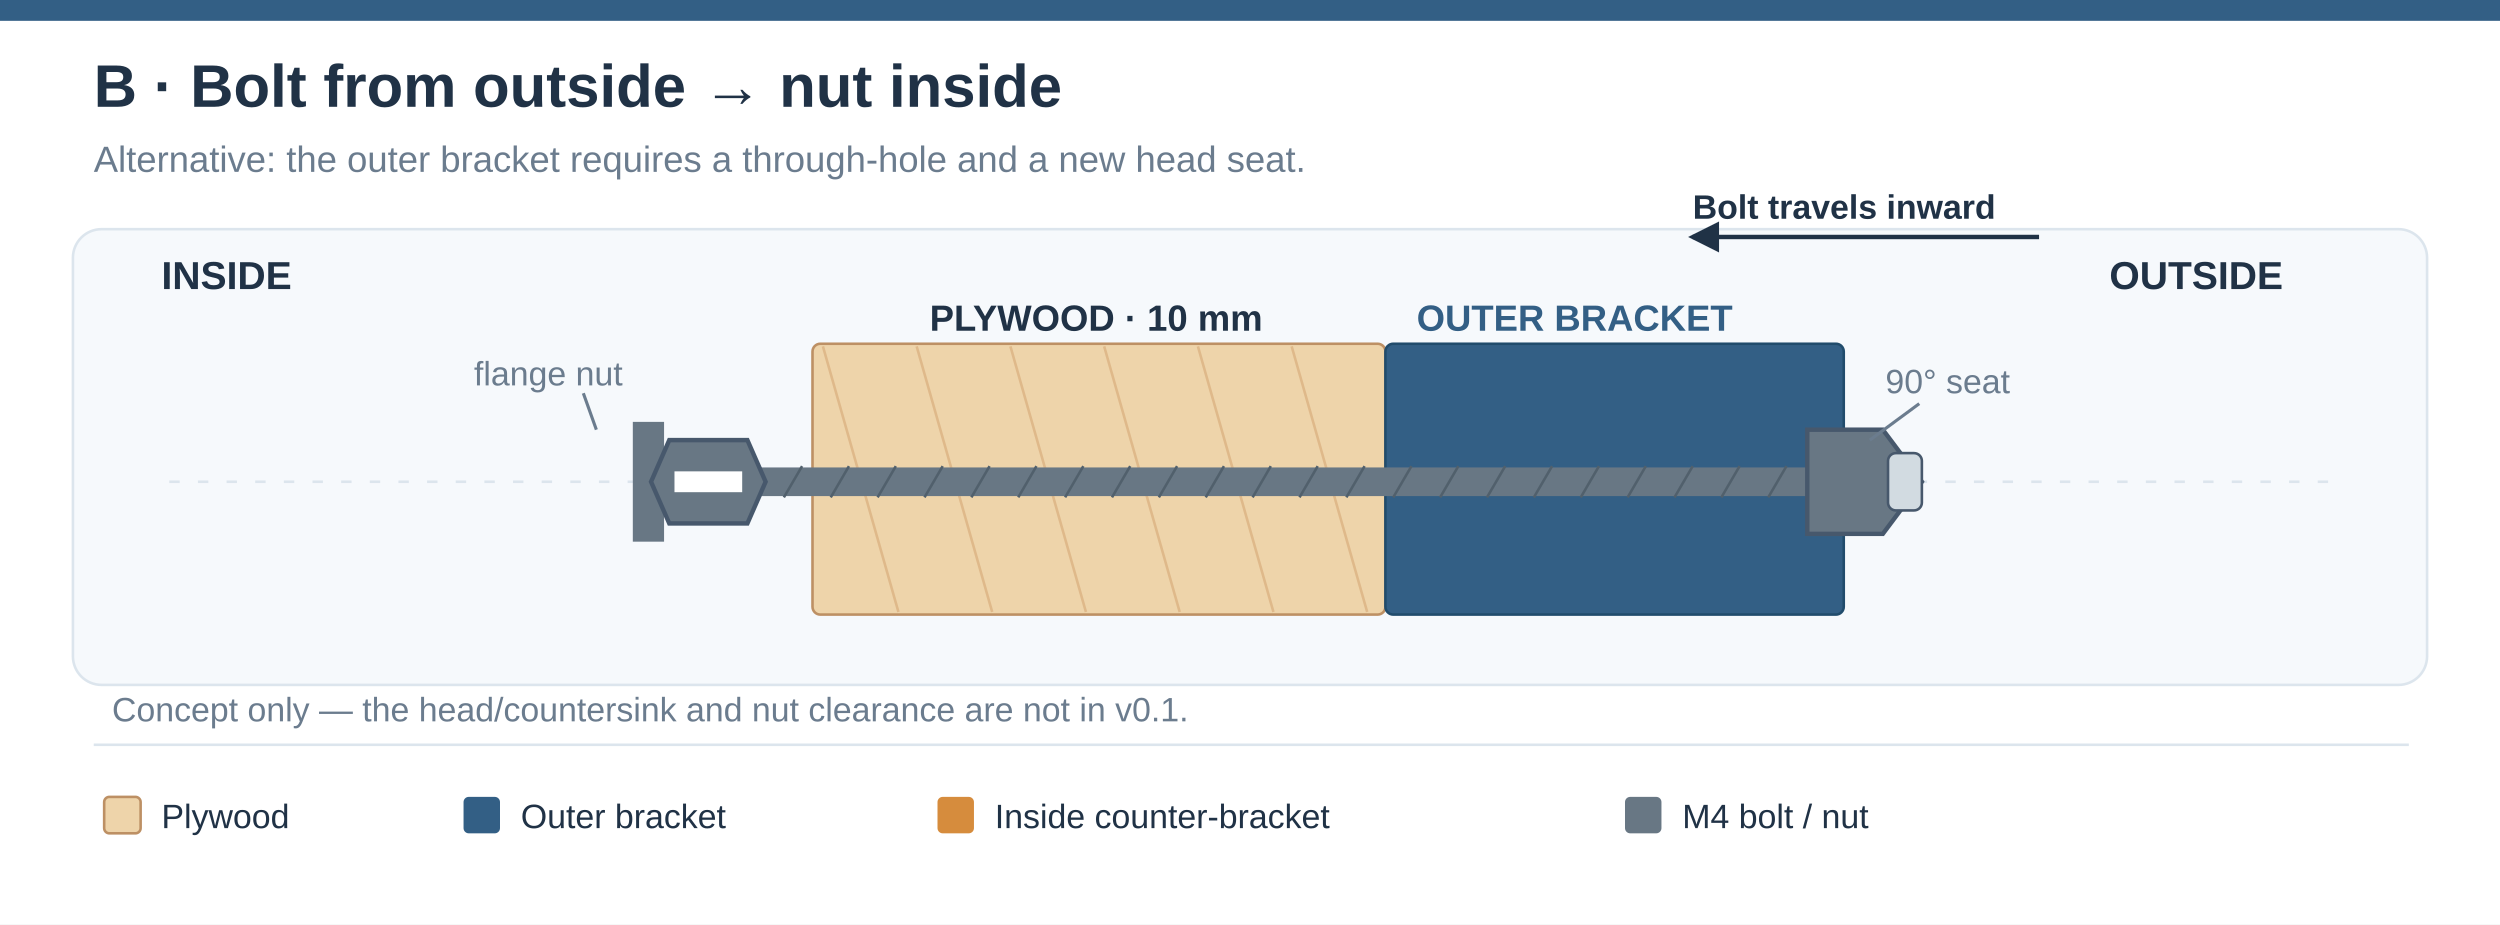
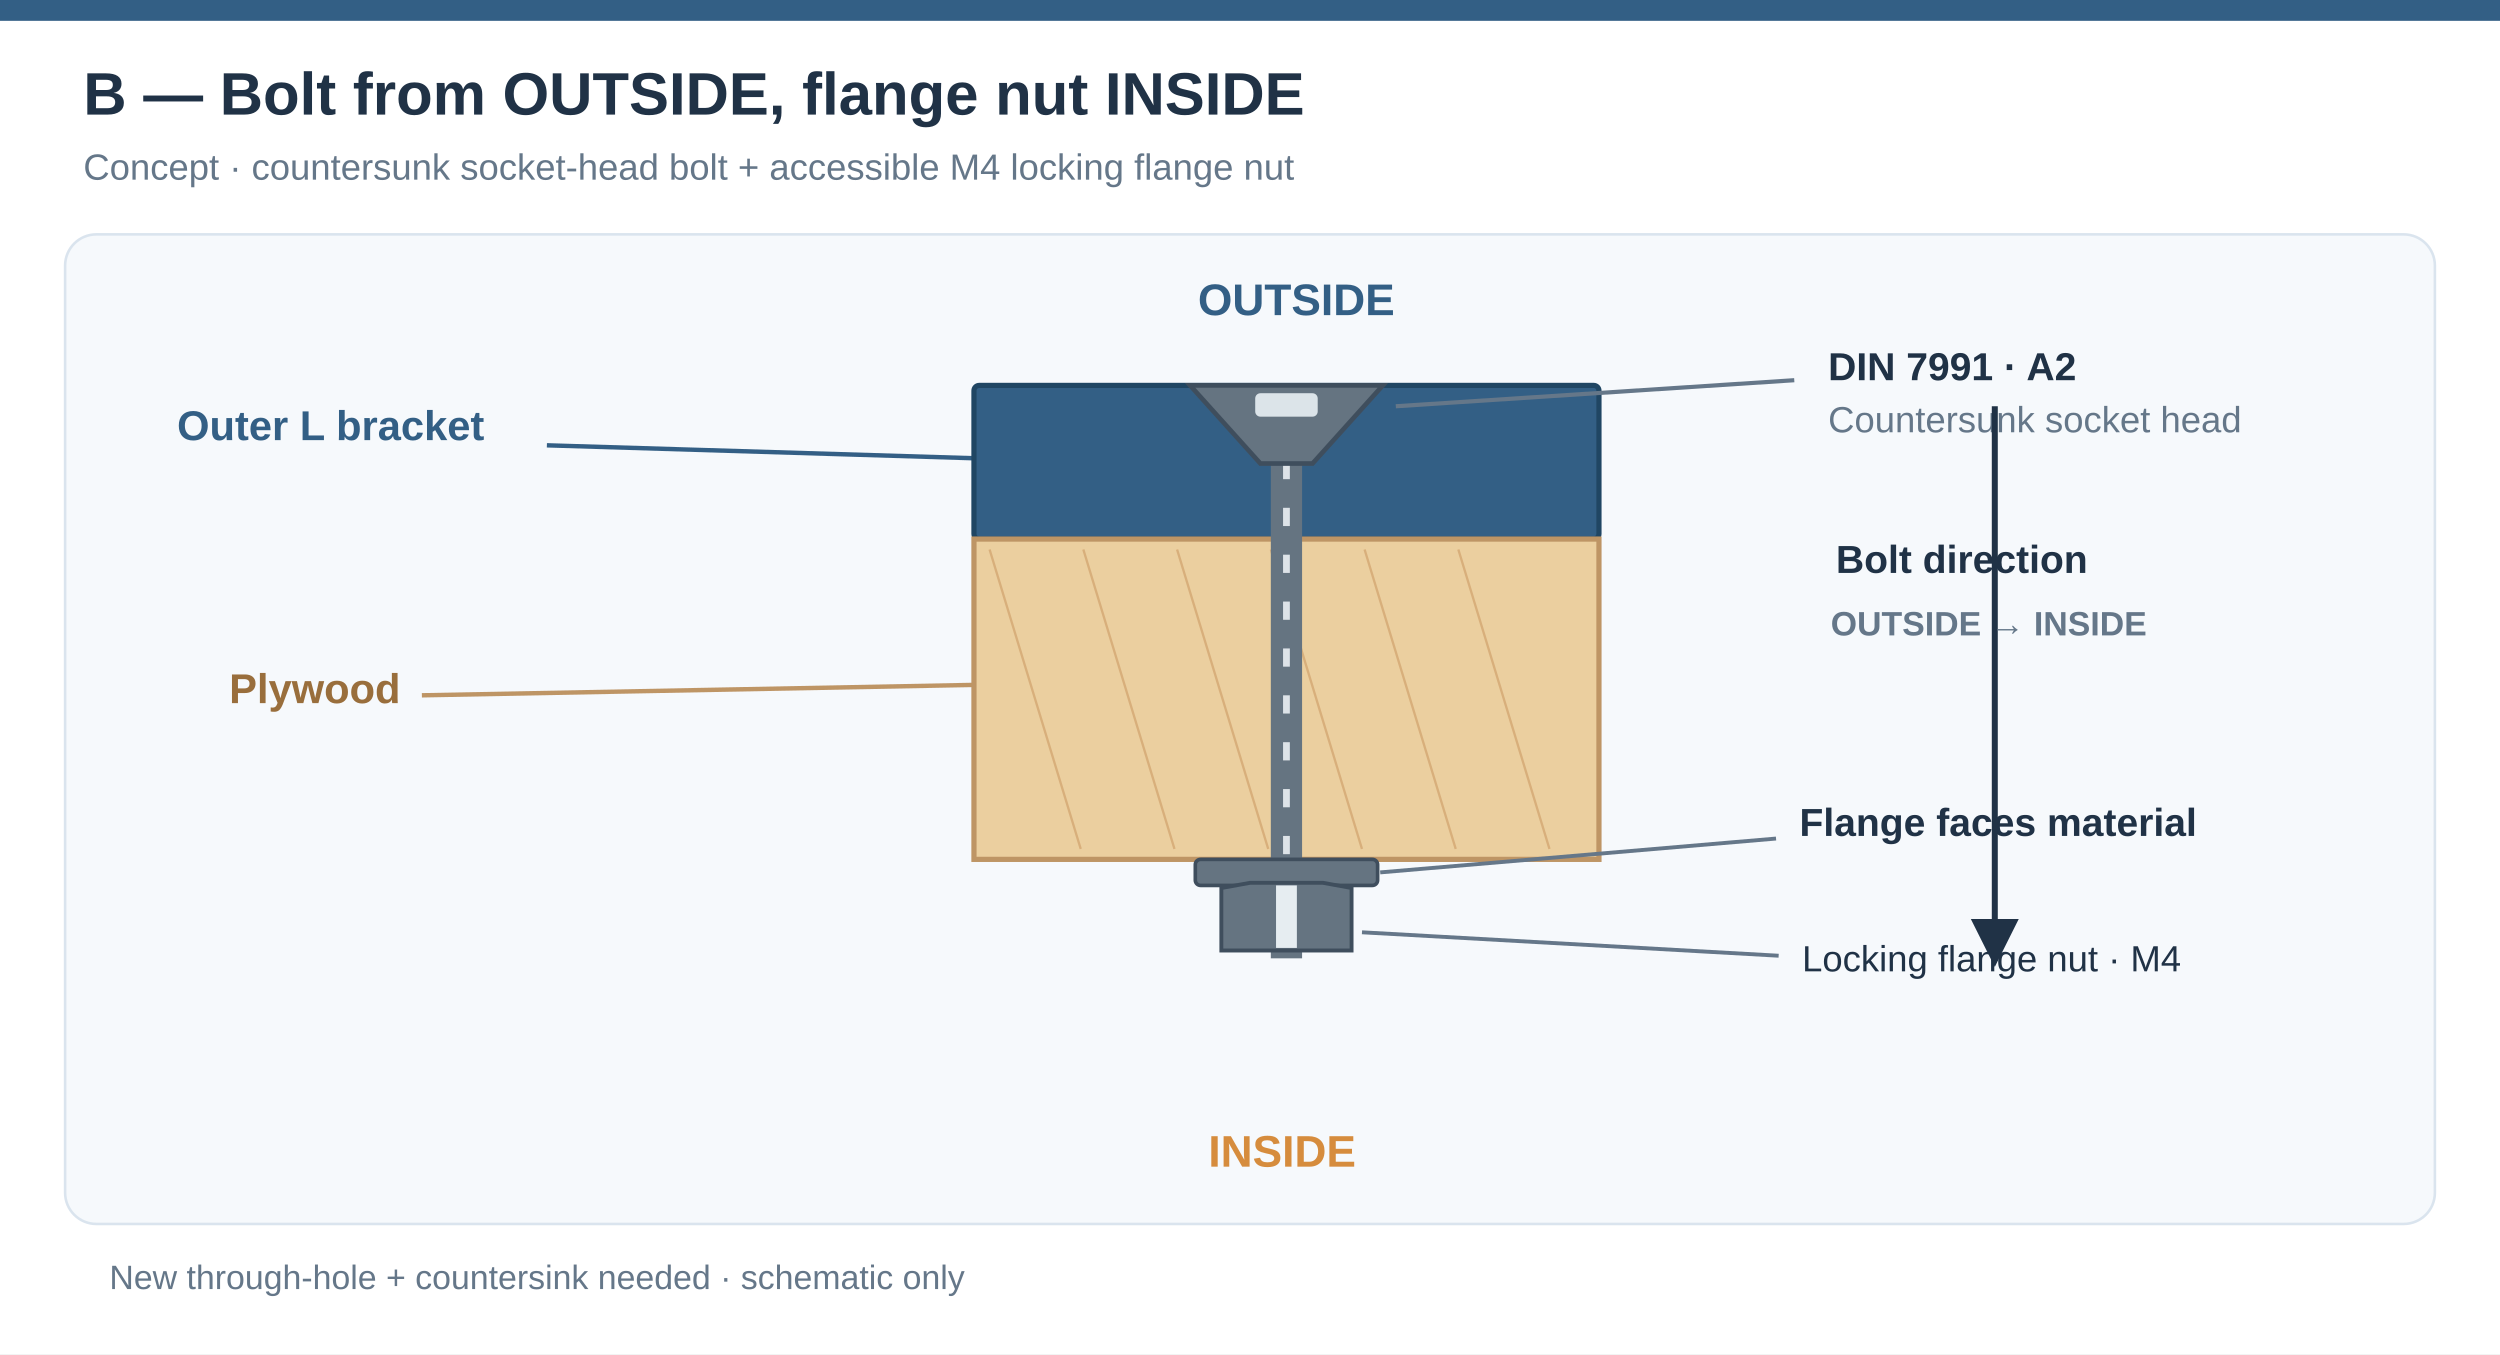
- <svg xmlns="http://www.w3.org/2000/svg" viewBox="0 0 960 355" role="img" aria-label="B  ·  Bolt from outside → nut inside">
+ <svg xmlns="http://www.w3.org/2000/svg" viewBox="0 0 960 520" role="img" aria-label="B — Bolt from OUTSIDE, flange nut INSIDE">
  <defs>
-     <marker id="arrow" viewBox="0 0 10 10" refX="8.5" refY="5" markerWidth="7" markerHeight="7" orient="auto-start-reverse">
-       <path d="M0 0 L10 5 L0 10 z" fill="#203246" />
+     <marker id="arr" markerWidth="8" markerHeight="8" refX="7" refY="4" orient="auto">
+       <path d="M0 0 L8 4 L0 8 Z" fill="#203246" />
    </marker>
  </defs>
-   <rect width="960" height="355" fill="white" />
+   <rect x="0" y="0" width="960" height="520" fill="#fff" />
  <rect x="0" y="0" width="960" height="8" fill="#335f85" />
-   <text x="36" y="41" font-size="23" font-weight="700" font-family="Arial, sans-serif" fill="#203246">B  ·  Bolt from outside → nut inside</text>
-   <text x="36" y="66" font-size="14" font-family="Arial, sans-serif" fill="#6b7c8e">Alternative: the outer bracket requires a through-hole and a new head seat.</text>
-   <rect x="28" y="88" width="904" height="175" rx="11" fill="#f6f9fc" stroke="#dce5ed" />
-   <text x="62" y="111" font-family="Arial,sans-serif" font-size="15" fill="#203246" font-weight="700">INSIDE</text>
-   <text x="810" y="111" font-family="Arial,sans-serif" font-size="15" fill="#203246" font-weight="700">OUTSIDE</text>
-   <line x1="65" y1="185" x2="895" y2="185" stroke="#dce5ed" stroke-width="1" stroke-dasharray="4 7" />
-   <rect x="312" y="132" width="220" height="104" rx="3" fill="#eed4aa" stroke="#bd9064" />
-   <line x1="316" y1="133" x2="345" y2="235" stroke="#dfb98a" stroke-width="1" />
-   <line x1="352" y1="133" x2="381" y2="235" stroke="#dfb98a" stroke-width="1" />
-   <line x1="388" y1="133" x2="417" y2="235" stroke="#dfb98a" stroke-width="1" />
-   <line x1="424" y1="133" x2="453" y2="235" stroke="#dfb98a" stroke-width="1" />
-   <line x1="460" y1="133" x2="489" y2="235" stroke="#dfb98a" stroke-width="1" />
-   <line x1="496" y1="133" x2="525" y2="235" stroke="#dfb98a" stroke-width="1" />
-   <rect x="532" y="132" width="176" height="104" rx="3" fill="#335f85" stroke="#214c6c" />
-   <text x="357" y="127" font-family="Arial,sans-serif" font-size="14" fill="#203246" font-weight="600">PLYWOOD · 10 mm</text>
-   <text x="544" y="127" font-family="Arial,sans-serif" font-size="14" fill="#335f85" font-weight="700">OUTER BRACKET</text>
-   <line x1="265" y1="185" x2="716" y2="185" stroke="#687784" stroke-width="11" />
-   <line x1="265" y1="191" x2="272" y2="179" stroke="#51606c" stroke-width="1" />
-   <line x1="283" y1="191" x2="290" y2="179" stroke="#51606c" stroke-width="1" />
-   <line x1="301" y1="191" x2="308" y2="179" stroke="#51606c" stroke-width="1" />
-   <line x1="319" y1="191" x2="326" y2="179" stroke="#51606c" stroke-width="1" />
-   <line x1="337" y1="191" x2="344" y2="179" stroke="#51606c" stroke-width="1" />
-   <line x1="355" y1="191" x2="362" y2="179" stroke="#51606c" stroke-width="1" />
-   <line x1="373" y1="191" x2="380" y2="179" stroke="#51606c" stroke-width="1" />
-   <line x1="391" y1="191" x2="398" y2="179" stroke="#51606c" stroke-width="1" />
-   <line x1="409" y1="191" x2="416" y2="179" stroke="#51606c" stroke-width="1" />
-   <line x1="427" y1="191" x2="434" y2="179" stroke="#51606c" stroke-width="1" />
-   <line x1="445" y1="191" x2="452" y2="179" stroke="#51606c" stroke-width="1" />
-   <line x1="463" y1="191" x2="470" y2="179" stroke="#51606c" stroke-width="1" />
-   <line x1="481" y1="191" x2="488" y2="179" stroke="#51606c" stroke-width="1" />
-   <line x1="499" y1="191" x2="506" y2="179" stroke="#51606c" stroke-width="1" />
-   <line x1="517" y1="191" x2="524" y2="179" stroke="#51606c" stroke-width="1" />
-   <line x1="535" y1="191" x2="542" y2="179" stroke="#51606c" stroke-width="1" />
-   <line x1="553" y1="191" x2="560" y2="179" stroke="#51606c" stroke-width="1" />
-   <line x1="571" y1="191" x2="578" y2="179" stroke="#51606c" stroke-width="1" />
-   <line x1="589" y1="191" x2="596" y2="179" stroke="#51606c" stroke-width="1" />
-   <line x1="607" y1="191" x2="614" y2="179" stroke="#51606c" stroke-width="1" />
-   <line x1="625" y1="191" x2="632" y2="179" stroke="#51606c" stroke-width="1" />
-   <line x1="643" y1="191" x2="650" y2="179" stroke="#51606c" stroke-width="1" />
-   <line x1="661" y1="191" x2="668" y2="179" stroke="#51606c" stroke-width="1" />
-   <line x1="679" y1="191" x2="686" y2="179" stroke="#51606c" stroke-width="1" />
-   <line x1="697" y1="191" x2="704" y2="179" stroke="#51606c" stroke-width="1" />
-   <rect x="243" y="162" width="12" height="46" rx="0" fill="#687784" stroke="none" />
-   <polygon points="257,169 287,169 294,185 287,201 257,201 250,185" fill="#687784" stroke="#47586c" stroke-width="1.7" />
-   <rect x="259" y="181" width="26" height="8" rx="0" fill="#fff" stroke="none" />
-   <polygon points="694,165 723,165 738,185 723,205 694,205" fill="#687784" stroke="#47586c" stroke-width="1.7" />
-   <rect x="725" y="174" width="13" height="22" rx="3" fill="#d2dbe1" stroke="#47586c" />
-   <text x="724" y="151" font-family="Arial,sans-serif" font-size="13" fill="#6b7c8e" font-weight="400">90° seat</text>
-   <line x1="737" y1="155" x2="718" y2="169" stroke="#6b7c8e" stroke-width="1.2" />
-   <text x="182" y="148" font-family="Arial,sans-serif" font-size="13" fill="#6b7c8e" font-weight="400">flange nut</text>
-   <line x1="224" y1="151" x2="229" y2="165" stroke="#6b7c8e" stroke-width="1.2" />
-   <line x1="783" y1="91" x2="650" y2="91" stroke="#203246" stroke-width="1.7" marker-end="url(#arrow)" />
-   <text x="650" y="84" font-family="Arial,sans-serif" font-size="13" fill="#203246" font-weight="700">Bolt travels inward</text>
-   <text x="43" y="277" font-family="Arial,sans-serif" font-size="13" fill="#6b7c8e" font-weight="400">Concept only — the head/countersink and nut clearance are not in v0.1.</text>
-   <line x1="36" y1="286" x2="925" y2="286" stroke="#dce5ed" />
-   <rect x="40" y="306" width="14" height="14" rx="2" fill="#eed4aa" stroke="#bd9064" />
-   <text x="62" y="318" font-size="13" font-family="Arial,sans-serif" fill="#203246">Plywood</text>
-   <rect x="178" y="306" width="14" height="14" rx="2" fill="#335f85" />
-   <text x="200" y="318" font-size="13" font-family="Arial,sans-serif" fill="#203246">Outer bracket</text>
-   <rect x="360" y="306" width="14" height="14" rx="2" fill="#d68c3d" />
-   <text x="382" y="318" font-size="13" font-family="Arial,sans-serif" fill="#203246">Inside counter-bracket</text>
-   <rect x="624" y="306" width="14" height="14" rx="2" fill="#687784" />
-   <text x="646" y="318" font-size="13" font-family="Arial,sans-serif" fill="#203246">M4 bolt / nut</text>
+   <text x="32" y="44" font-family="Arial, sans-serif" font-size="23" fill="#203246" font-weight="700">B — Bolt from OUTSIDE, flange nut INSIDE</text>
+   <text x="32" y="69" font-family="Arial, sans-serif" font-size="14" fill="#657789" font-weight="400">Concept · countersunk socket-head bolt + accessible M4 locking flange nut</text>
+   <rect x="25" y="90" width="910" height="380" fill="#f6f9fc" rx="12" stroke="#dae4ee" />
+   <text x="460" y="121" font-family="Arial, sans-serif" font-size="17" fill="#335f85" font-weight="700">OUTSIDE</text>
+   <text x="464" y="448" font-family="Arial, sans-serif" font-size="17" fill="#d68c3d" font-weight="700">INSIDE</text>
+   <text x="68" y="169" font-family="Arial, sans-serif" font-size="16" fill="#335f85" font-weight="700">Outer L bracket</text>
+   <line x1="210" y1="171" x2="375" y2="176" stroke="#335f85" stroke-width="1.7" />
+   <text x="88" y="270" font-family="Arial, sans-serif" font-size="16" fill="#996e3c" font-weight="700">Plywood</text>
+   <line x1="162" y1="267" x2="374" y2="263" stroke="#be9565" stroke-width="1.7" />
+   <rect x="374" y="148" width="240" height="59" fill="#335f85" rx="2" stroke="#204663" stroke-width="2" />
+   <rect x="374" y="207" width="240" height="123" fill="#ebcf9f" stroke="#be9565" stroke-width="2" />
+   <line x1="380" y1="211" x2="415" y2="326" stroke="#d8af7b" stroke-width="0.9" />
+   <line x1="416" y1="211" x2="451" y2="326" stroke="#d8af7b" stroke-width="0.9" />
+   <line x1="452" y1="211" x2="487" y2="326" stroke="#d8af7b" stroke-width="0.9" />
+   <line x1="488" y1="211" x2="523" y2="326" stroke="#d8af7b" stroke-width="0.9" />
+   <line x1="524" y1="211" x2="559" y2="326" stroke="#d8af7b" stroke-width="0.9" />
+   <line x1="560" y1="211" x2="595" y2="326" stroke="#d8af7b" stroke-width="0.9" />
+   <line x1="494" y1="169" x2="494" y2="368" stroke="#657481" stroke-width="12" />
+   <line x1="494" y1="177" x2="494" y2="368" stroke="#dde3e8" stroke-width="2.6" stroke-dasharray="7 11" />
+   <polygon points="457,148 531,148 504,178 484,178" fill="#657481" stroke="#3f4e5d" stroke-width="1.8" />
+   <rect x="482" y="151" width="24" height="9" fill="#dce4e9" rx="2" />
+   <line x1="536" y1="156" x2="689" y2="146" stroke="#657789" stroke-width="1.6" />
+   <text x="702" y="146" font-family="Arial, sans-serif" font-size="15" fill="#203246" font-weight="600">DIN 7991 · A2</text>
+   <text x="702" y="166" font-family="Arial, sans-serif" font-size="14" fill="#657789" font-weight="400">Countersunk socket head</text>
+   <rect x="459" y="330" width="70" height="10" fill="#657481" rx="2" stroke="#3f4e5d" stroke-width="1.4" />
+   <polygon points="469,341 480,339 508,339 519,341 519,365 469,365" fill="#657481" stroke="#3f4e5d" stroke-width="1.5" />
+   <rect x="490" y="340" width="8" height="24" fill="#e6edf1" />
+   <line x1="530" y1="335" x2="682" y2="322" stroke="#657789" stroke-width="1.5" />
+   <text x="691" y="321" font-family="Arial, sans-serif" font-size="15" fill="#203246" font-weight="600">Flange faces material</text>
+   <line x1="523" y1="358" x2="683" y2="367" stroke="#657789" stroke-width="1.5" />
+   <text x="692" y="373" font-family="Arial, sans-serif" font-size="14" fill="#203246" font-weight="400">Locking flange nut · M4</text>
+   <line x1="766" y1="156" x2="766" y2="369" stroke="#203246" stroke-width="2.3" marker-end="url(#arr)" />
+   <text x="705" y="220" font-family="Arial, sans-serif" font-size="15" fill="#203246" font-weight="700">Bolt direction</text>
+   <text x="703" y="244" font-family="Arial, sans-serif" font-size="13" fill="#657789" font-weight="700">OUTSIDE → INSIDE</text>
+   <text x="42" y="495" font-family="Arial, sans-serif" font-size="13" fill="#657789" font-weight="400">New through-hole + countersink needed · schematic only</text>
</svg>
